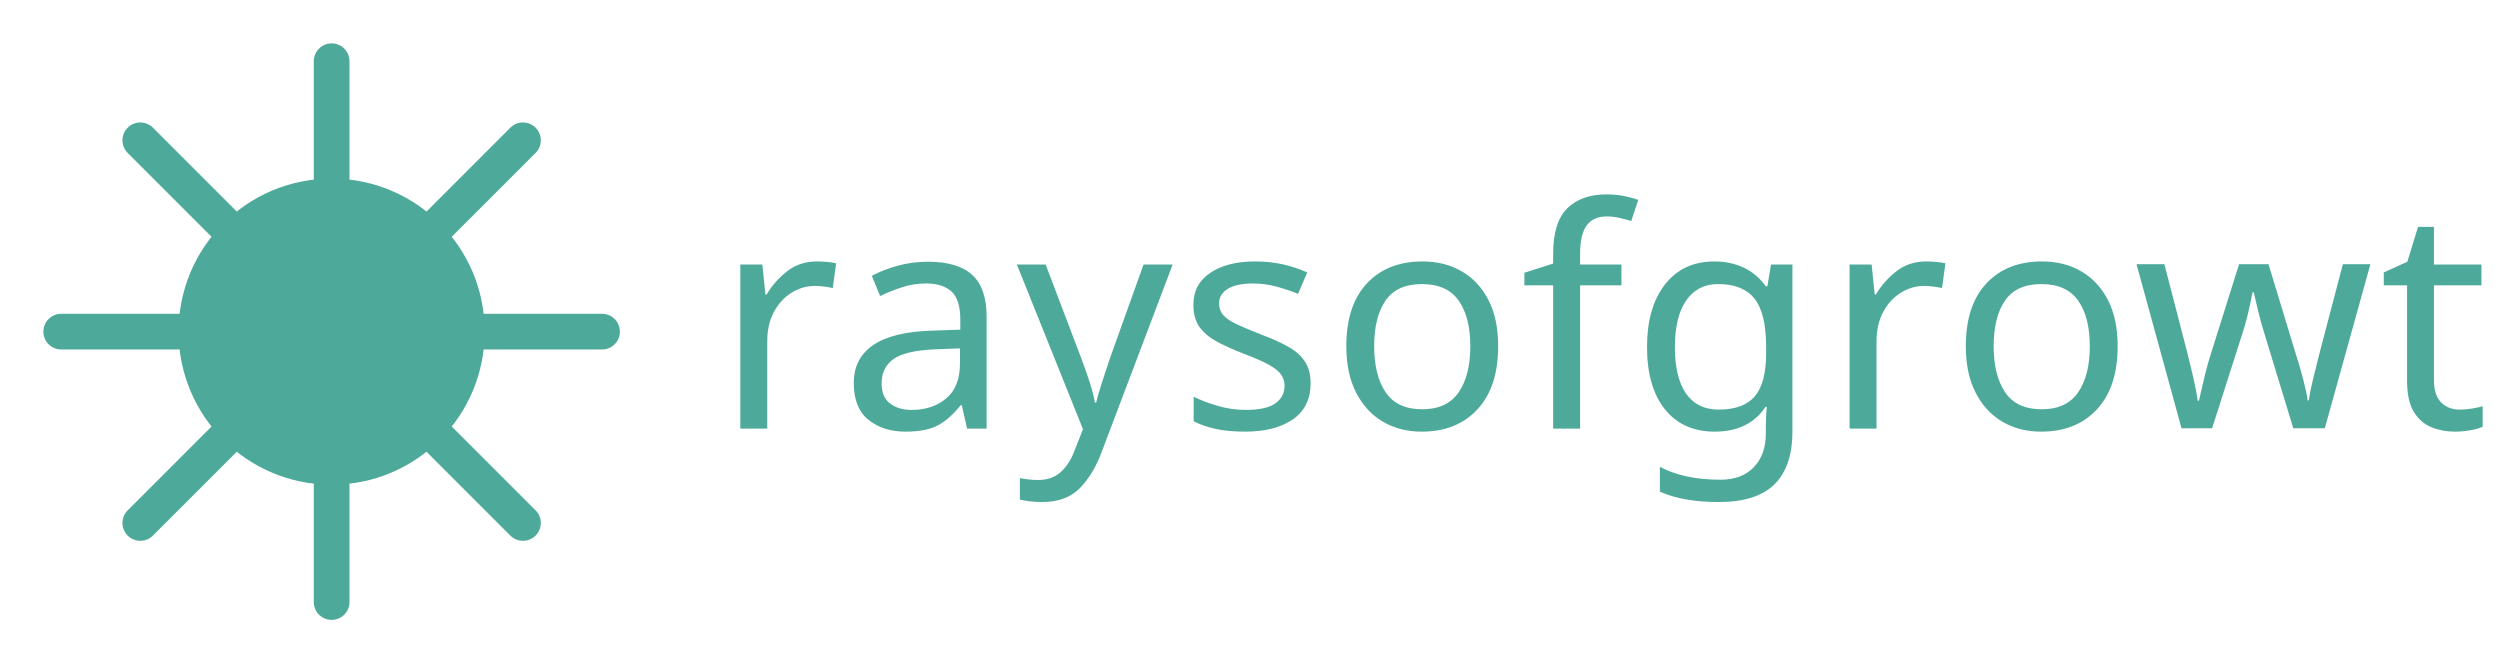
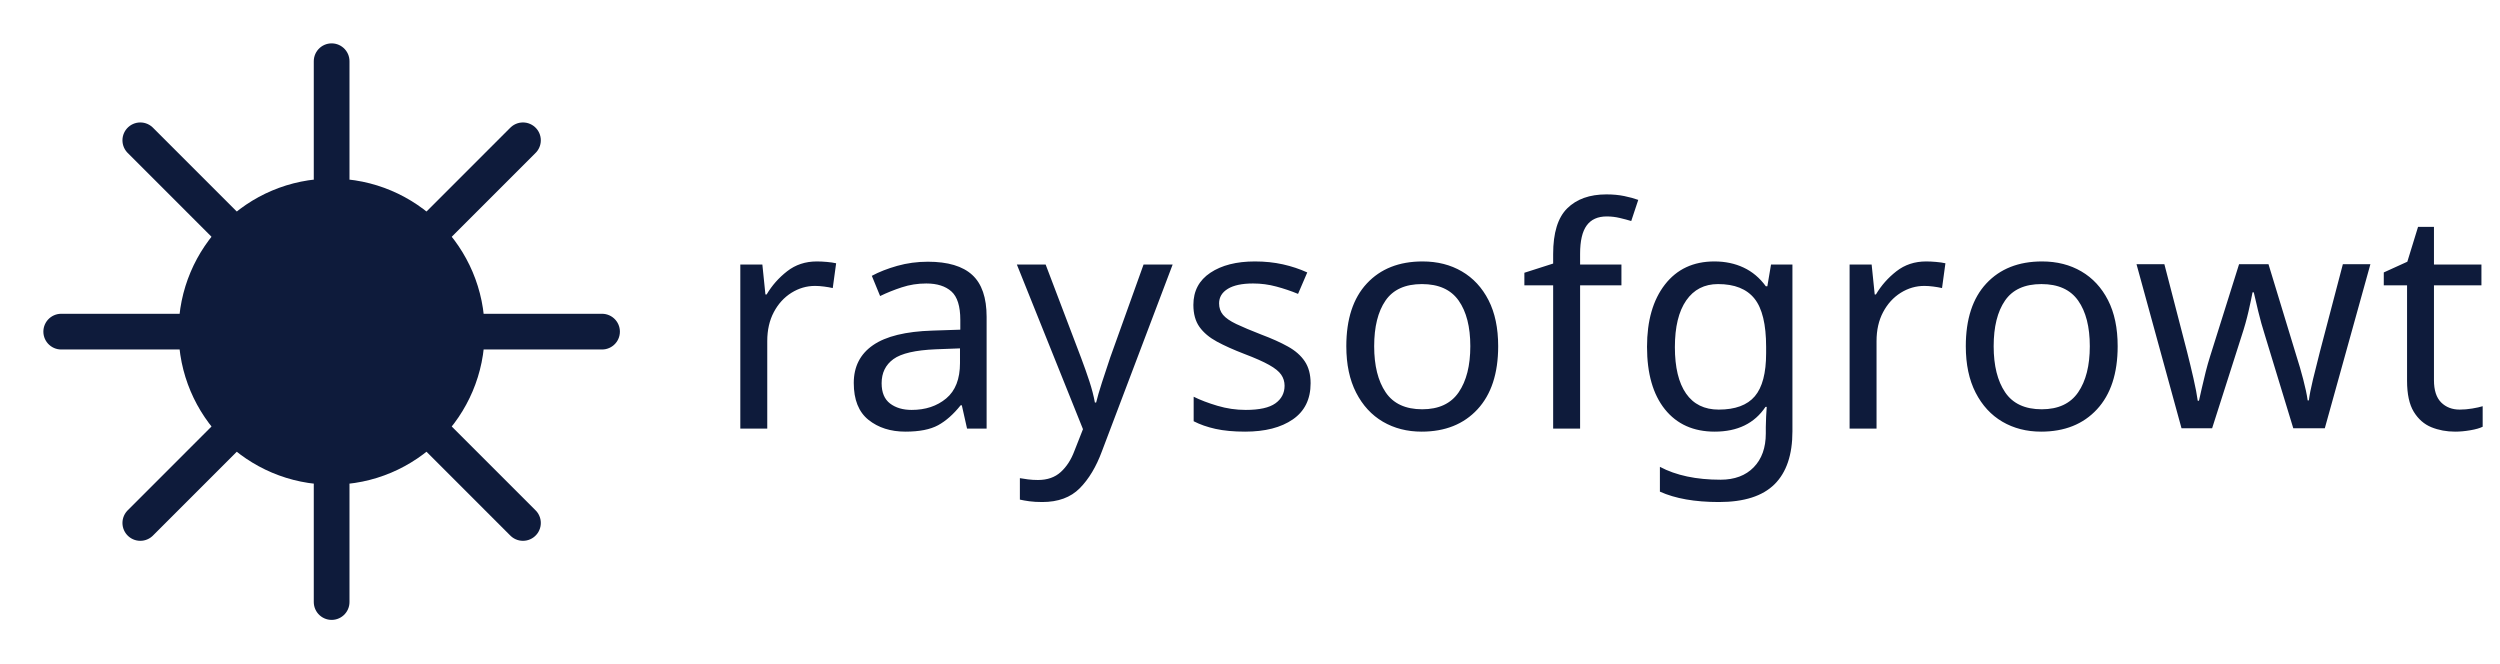
<svg xmlns="http://www.w3.org/2000/svg" viewBox="0 0 980 260" role="img" aria-label="Raysofgrowth logo">
  <defs>
    <style>
      @font-face {
        font-family: "Zain";
        src: url("../fonts/Zain/Zain-Regular.ttf") format("truetype");
        font-weight: 400;
        font-style: normal;
        font-display: swap;
      }
      .wordmark {
        font-family: "Zain", sans-serif;
        font-size: 120px;
        letter-spacing: 2px;
      }
    </style>
  </defs>
-   <g fill="#4DAA9A" stroke="#4DAA9A" stroke-width="14" stroke-linecap="round">
+   <g fill="#0e1b3b" stroke="#0e1b3b" stroke-width="14" stroke-linecap="round">
    <circle cx="130" cy="130" r="60" stroke="none" />
    <line x1="130" y1="24" x2="130" y2="70" />
    <line x1="130" y1="190" x2="130" y2="236" />
    <line x1="24" y1="130" x2="70" y2="130" />
    <line x1="190" y1="130" x2="236" y2="130" />
    <line x1="55" y1="55" x2="88" y2="88" />
    <line x1="172" y1="172" x2="205" y2="205" />
    <line x1="55" y1="205" x2="88" y2="172" />
    <line x1="172" y1="88" x2="205" y2="55" />
  </g>
-   <text x="280" y="168" fill="#4DAA9A" class="wordmark">raysofgrowth</text>
+   <text x="280" y="168" fill="#0e1b3b" class="wordmark">raysofgrowth</text>
</svg>
